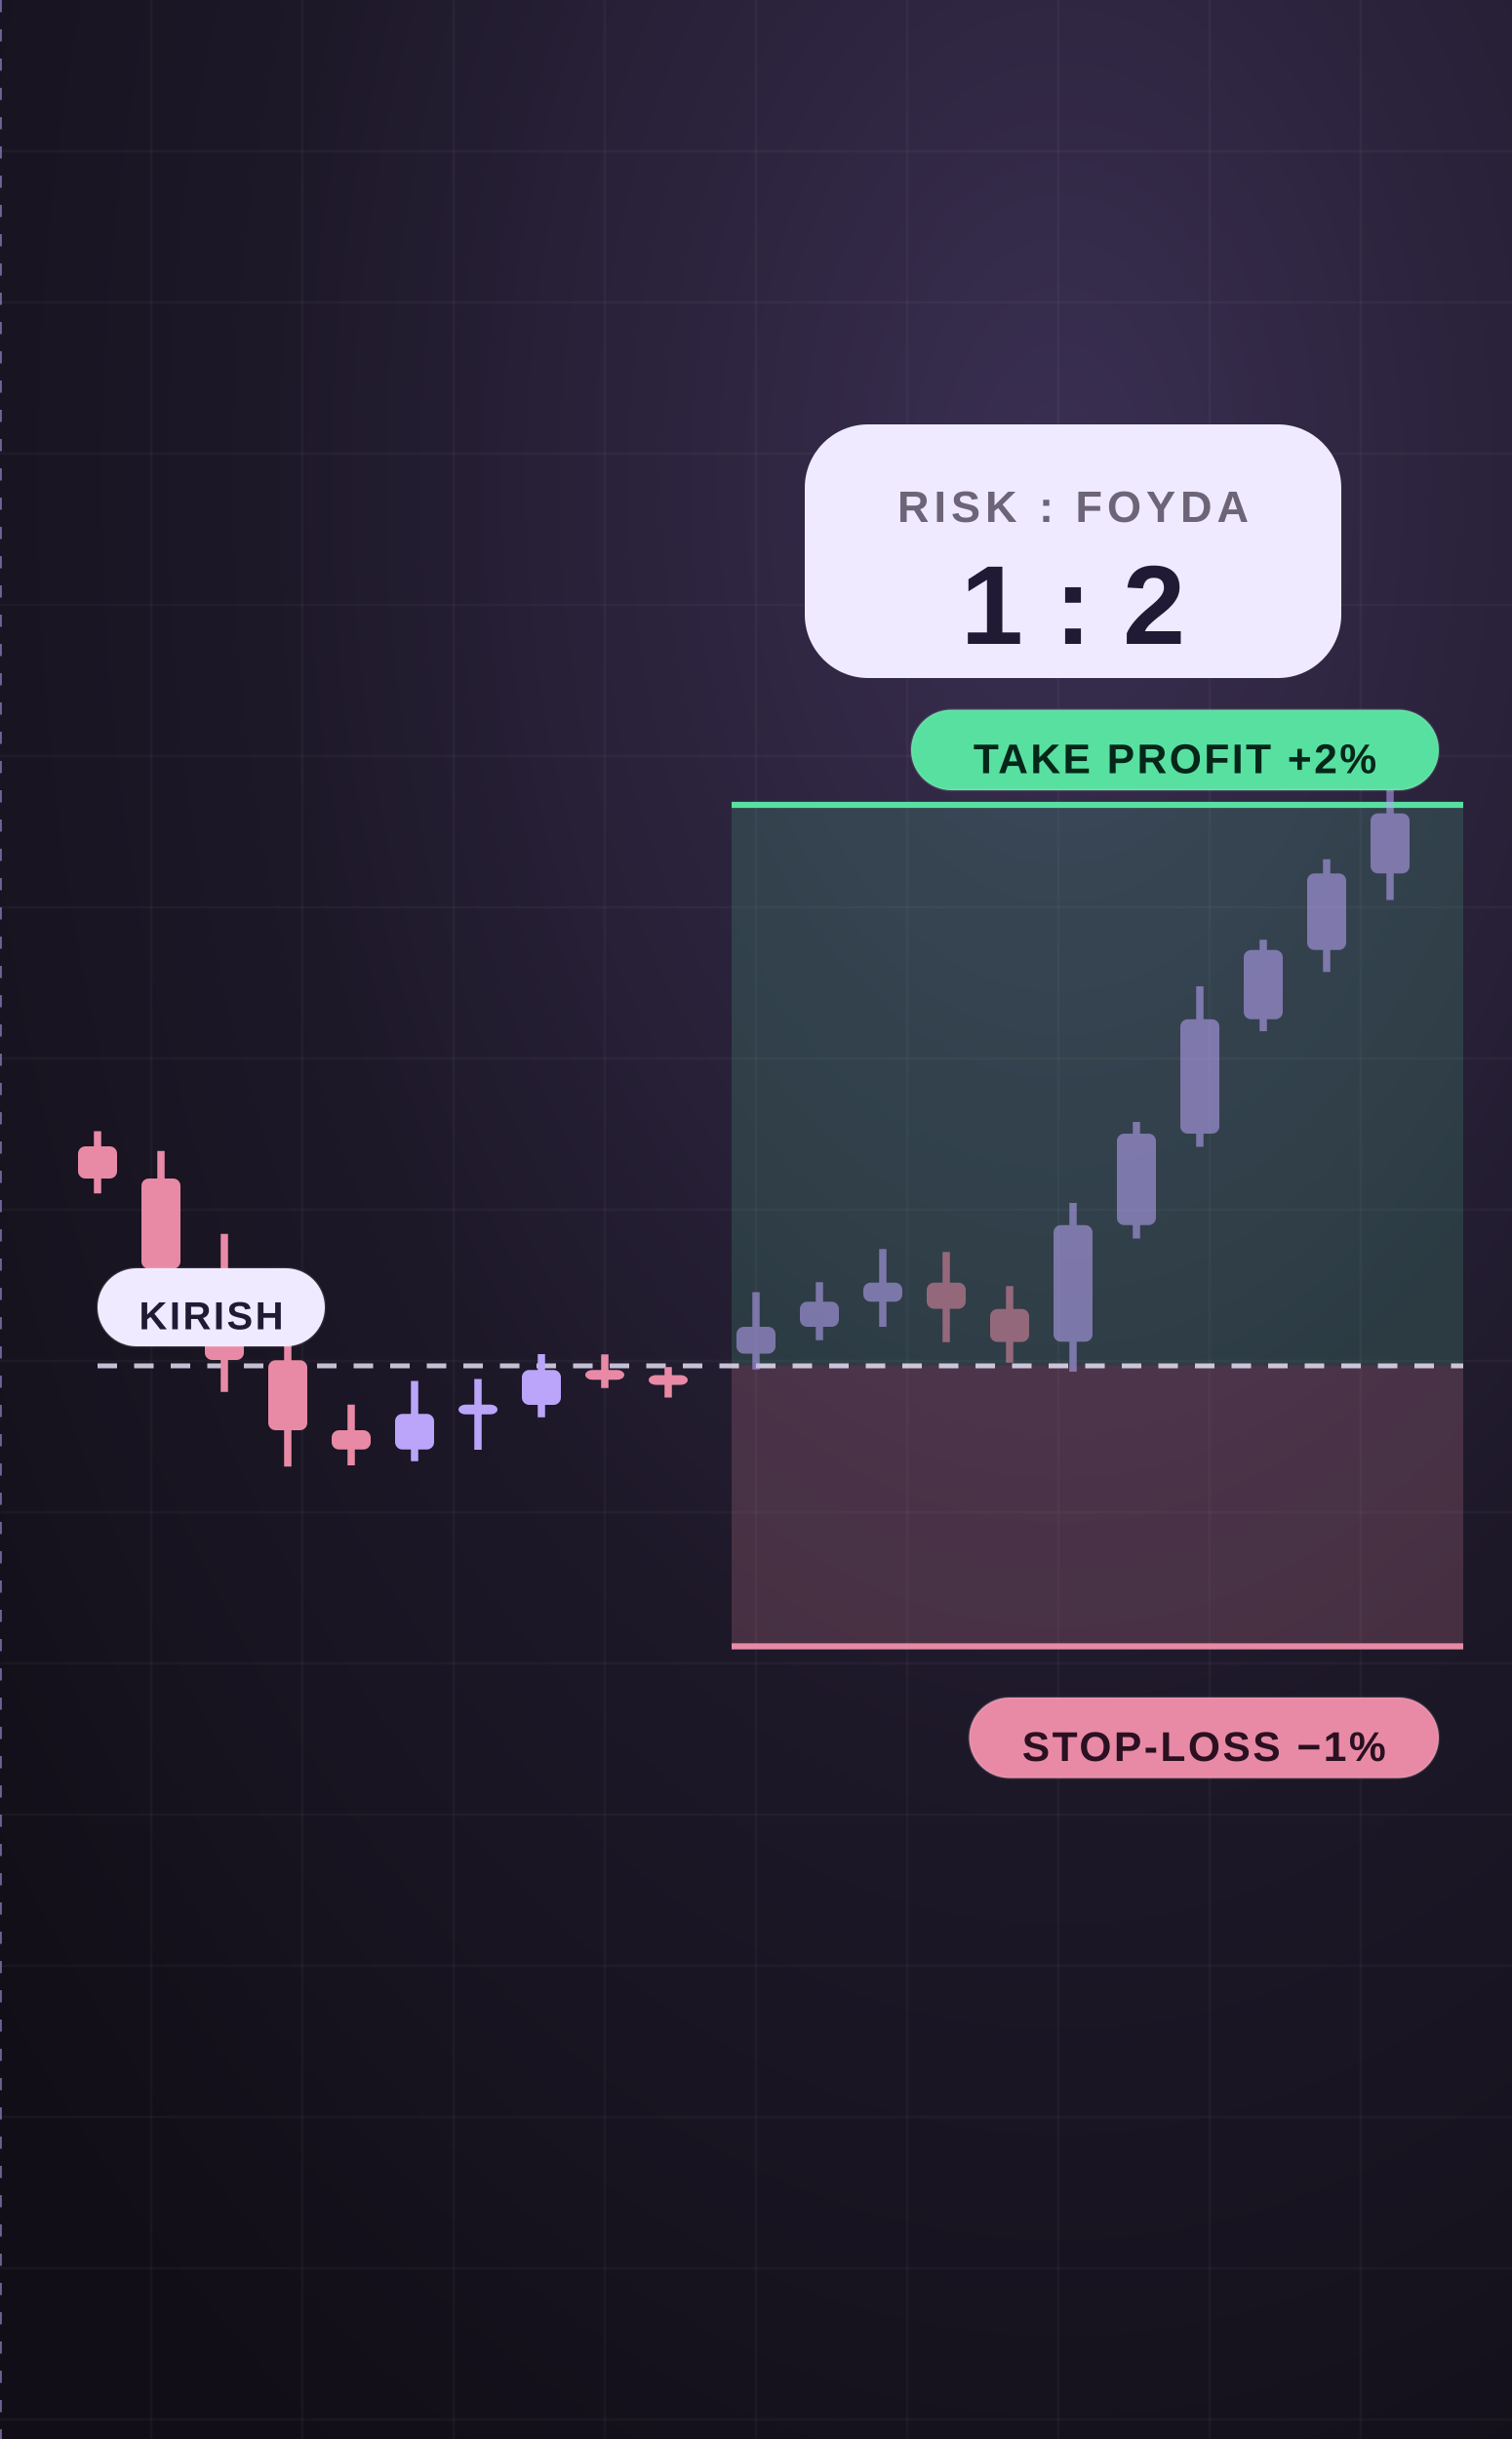
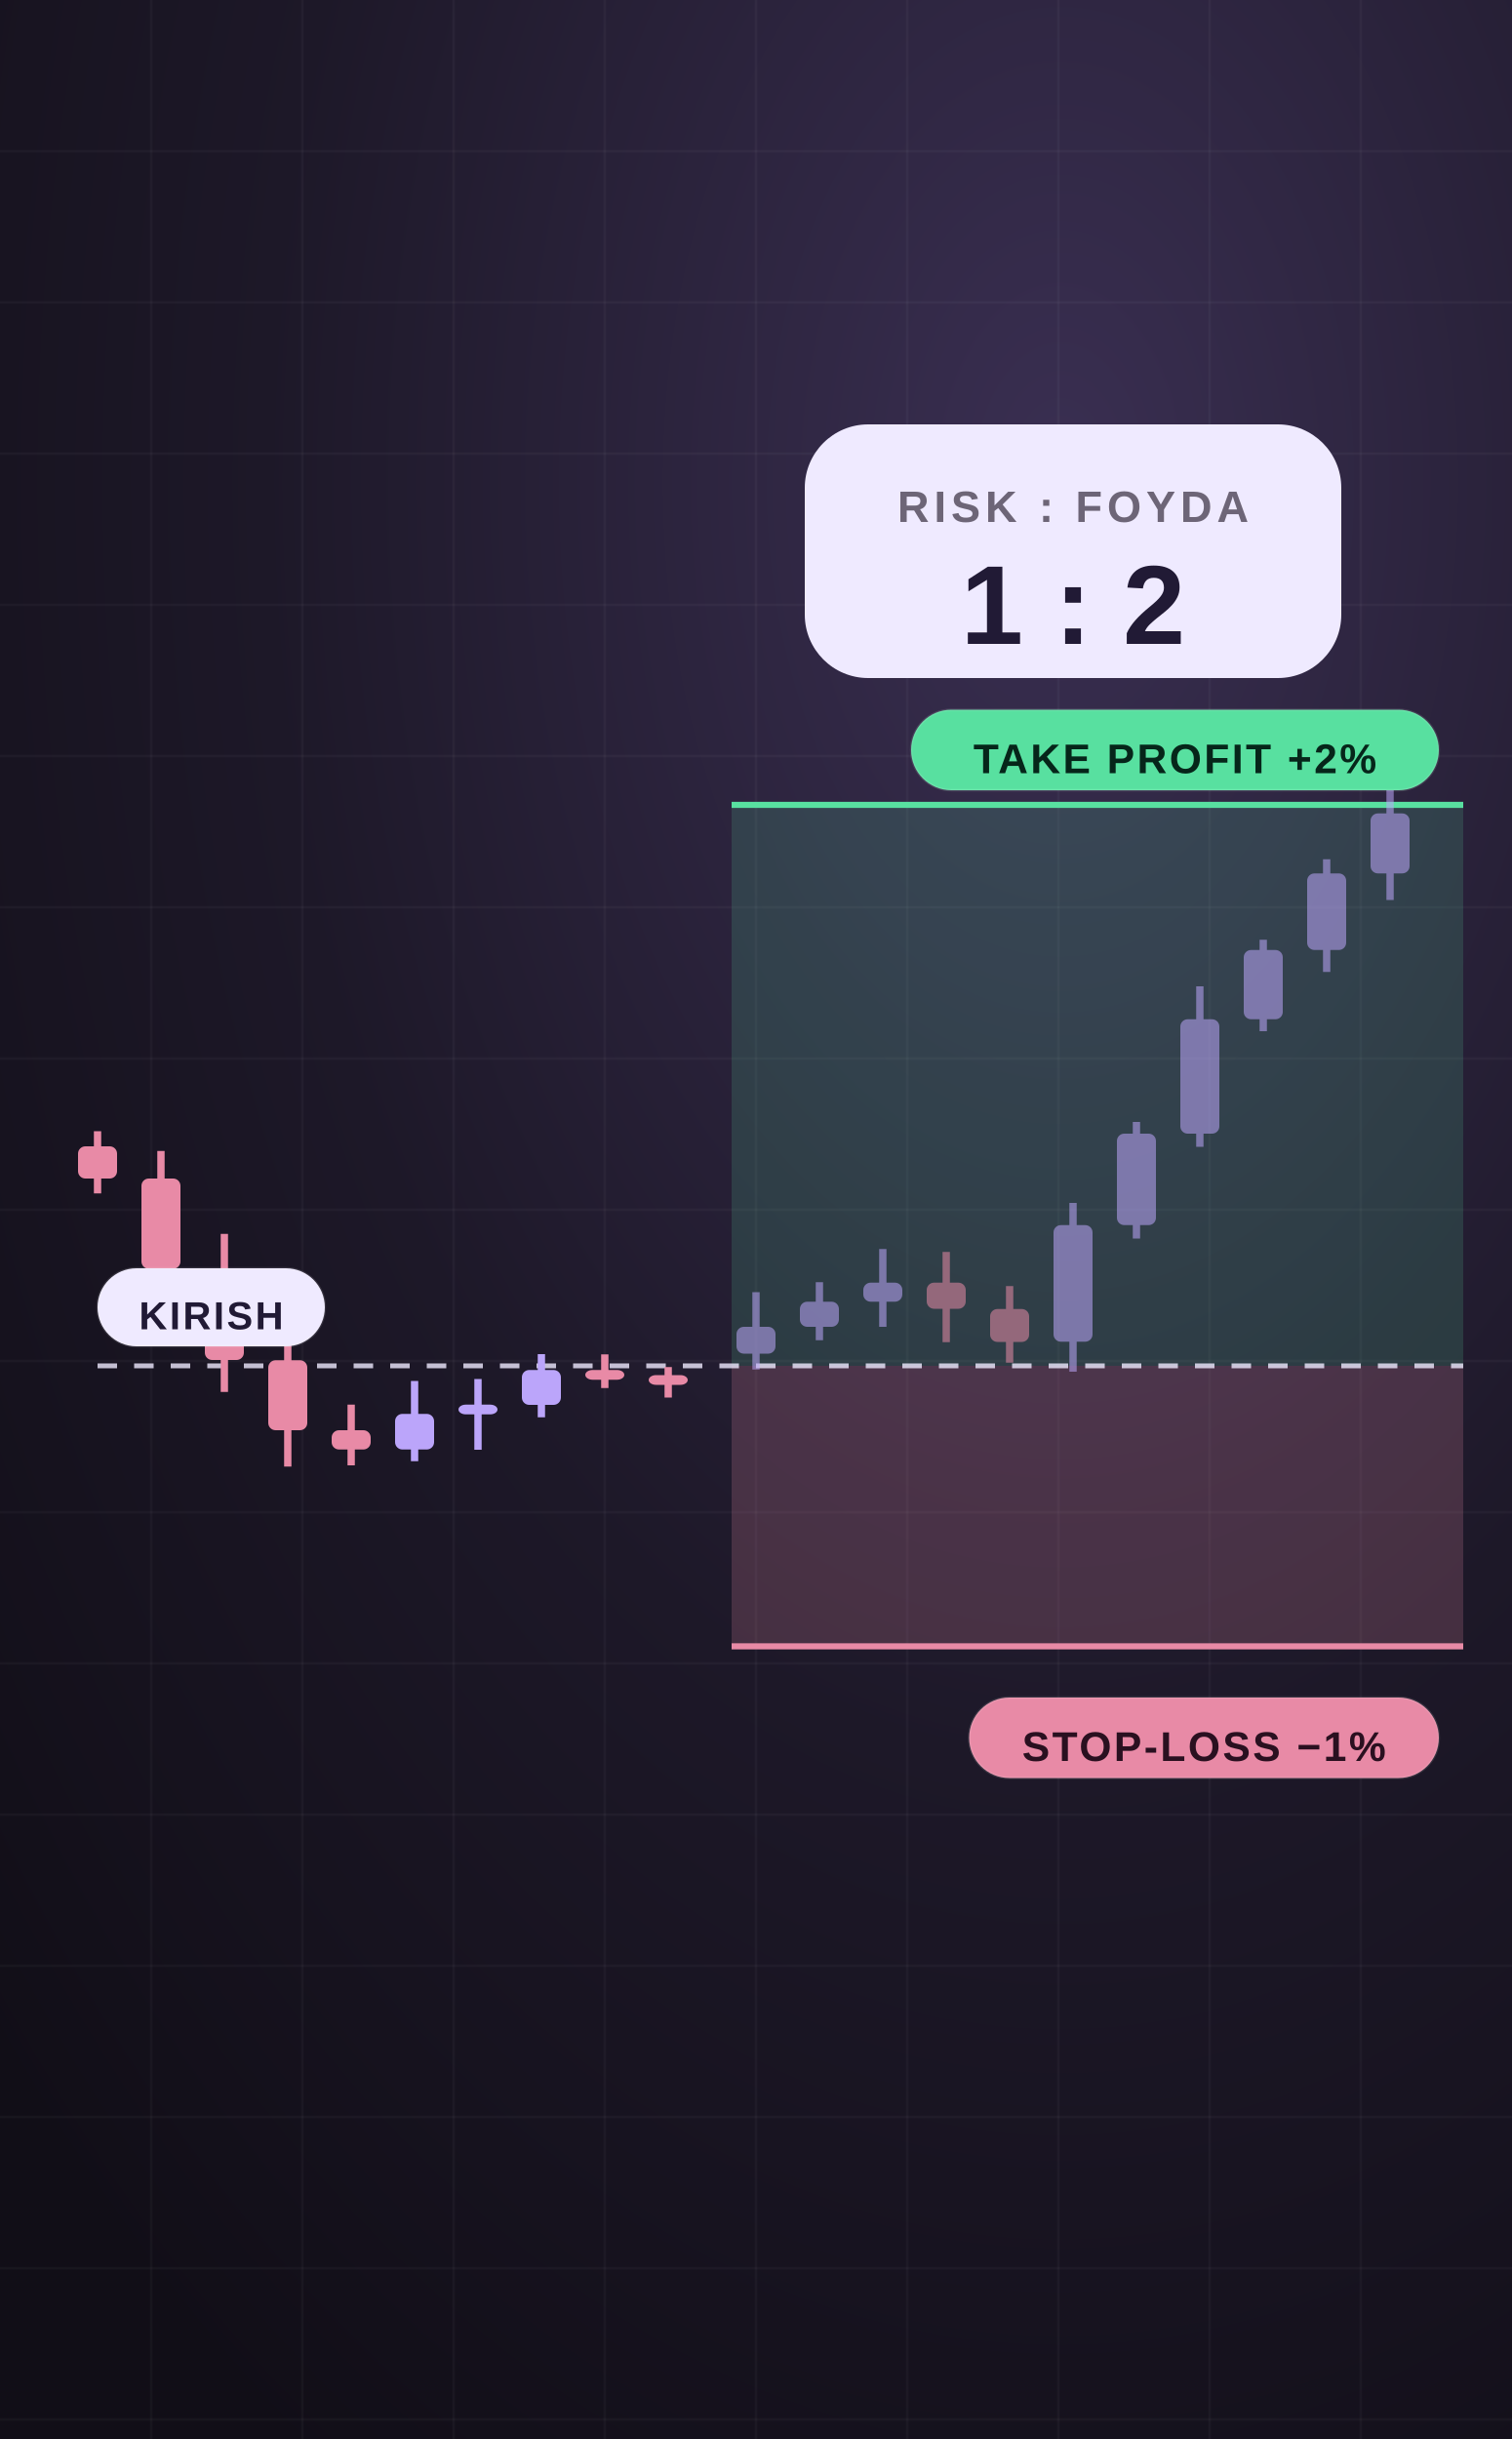
<svg xmlns="http://www.w3.org/2000/svg" width="620" height="1000" viewBox="0 0 620 1000">
  <style>
text{font-family:Arial,Helvetica,"Liberation Sans",sans-serif}
@keyframes grow{from{transform:scaleY(.05);opacity:0}to{transform:none;opacity:1}}
@keyframes live{0%,100%{transform:none}50%{transform:scaleY(1.4)}}
@keyframes flo{0%,100%{transform:translateY(0)}50%{transform:translateY(-6px)}}
@keyframes br{0%,100%{opacity:.7;transform:scale(1)}50%{opacity:1;transform:scale(1.1)}}
@keyframes march{to{stroke-dashoffset:-60}}
@keyframes draw{0%{stroke-dashoffset:1;opacity:1}38%{stroke-dashoffset:0}86%{stroke-dashoffset:0;opacity:1}96%{opacity:0}100%{stroke-dashoffset:1;opacity:0}}
@keyframes bob{0%,100%{transform:none}50%{transform:scaleY(.72)}}
@keyframes dp{0%,100%{transform:scale(1)}50%{transform:scale(1.18)}}
@keyframes hl{0%,100%{opacity:.35}50%{opacity:1}}
@keyframes rin{from{opacity:0;transform:translateX(-18px)}to{opacity:1;transform:none}}
@keyframes bobx{0%,100%{transform:none}50%{transform:scaleX(.78)}}
.row{animation:rin .8s cubic-bezier(.2,.8,.2,1) both}
.barx{transform-box:fill-box;animation:bobx 2.6s ease-in-out infinite}
.cd,.bar,.dot,.glow{transform-box:fill-box}
@keyframes form{0%{transform:scaleY(0);opacity:0}2%{opacity:1}9%{transform:scaleY(1);opacity:1}88%{transform:scaleY(1);opacity:1}96%,100%{transform:scaleY(1);opacity:0}}
.cd{animation:form 9s cubic-bezier(.25,.8,.25,1) infinite both}
@keyframes stream{to{transform:translateX(-640px)}}
.stream{animation:stream 8s linear infinite}
@keyframes scan{from{transform:translateX(-90px)}to{transform:translateX(710px)}}
.scan{animation:scan 6.5s cubic-bezier(.45,0,.55,1) infinite}
.chip{animation:flo 4.5s ease-in-out infinite}
.glow{transform-origin:50% 50%;animation:br 6s ease-in-out infinite}
.dash{animation:march 3.2s linear infinite}
.draw{stroke-dasharray:1;stroke-dashoffset:1;animation:draw 8s cubic-bezier(.4,0,.2,1) .3s infinite}
.bar{transform-origin:50% 100%;animation:bob 2.4s ease-in-out infinite}
.dot{transform-origin:50% 50%;animation:dp 2.2s ease-in-out infinite}
.hl{animation:hl 2.2s ease-in-out infinite}
@keyframes needle{0%,100%{transform:rotate(-62deg)}45%{transform:rotate(58deg)}70%{transform:rotate(20deg)}}
.needle{transform-origin:240px 280px;animation:needle 3.6s cubic-bezier(.5,0,.5,1) infinite}
@media (prefers-reduced-motion:reduce){*{animation:none!important}.draw{stroke-dasharray:none;stroke-dashoffset:0}.scan,.mdot{display:none}}
</style>
  <clipPath id="vb">
    <rect width="620" height="1000" />
  </clipPath>
  <g clip-path="url(#vb)">
    <defs>
      <radialGradient id="bg" cx="70%" cy="20%" r="95%">
        <stop offset="0" stop-color="#3a2f52" />
        <stop offset=".55" stop-color="#1d1828" />
        <stop offset="1" stop-color="#110e17" />
      </radialGradient>
      <radialGradient id="glow" cx="50%" cy="50%" r="50%">
        <stop offset="0" stop-color="#a697eb" stop-opacity=".35" />
        <stop offset="1" stop-color="#a697eb" stop-opacity="0" />
      </radialGradient>
      <linearGradient id="scanG" x1="0" y1="0" x2="1" y2="0">
        <stop offset="0" stop-color="#bba5fa" stop-opacity="0" />
        <stop offset="1" stop-color="#bba5fa" stop-opacity=".2" />
      </linearGradient>
      <linearGradient id="fadeUp" x1="0" y1="0" x2="0" y2="1">
        <stop offset="0" stop-color="#bba5fa" stop-opacity=".35" />
        <stop offset="1" stop-color="#bba5fa" stop-opacity="0" />
      </linearGradient>
    </defs>
    <rect width="620" height="1000" fill="url(#bg)" />
    <line x1="62" y1="0" x2="62" y2="1000" stroke="#fff" stroke-opacity=".035" />
    <line x1="124" y1="0" x2="124" y2="1000" stroke="#fff" stroke-opacity=".035" />
    <line x1="186" y1="0" x2="186" y2="1000" stroke="#fff" stroke-opacity=".035" />
    <line x1="248" y1="0" x2="248" y2="1000" stroke="#fff" stroke-opacity=".035" />
    <line x1="310" y1="0" x2="310" y2="1000" stroke="#fff" stroke-opacity=".035" />
    <line x1="372" y1="0" x2="372" y2="1000" stroke="#fff" stroke-opacity=".035" />
    <line x1="434" y1="0" x2="434" y2="1000" stroke="#fff" stroke-opacity=".035" />
    <line x1="496" y1="0" x2="496" y2="1000" stroke="#fff" stroke-opacity=".035" />
    <line x1="558" y1="0" x2="558" y2="1000" stroke="#fff" stroke-opacity=".035" />
    <line x1="0" y1="62" x2="620" y2="62" stroke="#fff" stroke-opacity=".035" />
    <line x1="0" y1="124" x2="620" y2="124" stroke="#fff" stroke-opacity=".035" />
    <line x1="0" y1="186" x2="620" y2="186" stroke="#fff" stroke-opacity=".035" />
    <line x1="0" y1="248" x2="620" y2="248" stroke="#fff" stroke-opacity=".035" />
    <line x1="0" y1="310" x2="620" y2="310" stroke="#fff" stroke-opacity=".035" />
    <line x1="0" y1="372" x2="620" y2="372" stroke="#fff" stroke-opacity=".035" />
    <line x1="0" y1="434" x2="620" y2="434" stroke="#fff" stroke-opacity=".035" />
    <line x1="0" y1="496" x2="620" y2="496" stroke="#fff" stroke-opacity=".035" />
    <line x1="0" y1="558" x2="620" y2="558" stroke="#fff" stroke-opacity=".035" />
    <line x1="0" y1="620" x2="620" y2="620" stroke="#fff" stroke-opacity=".035" />
    <line x1="0" y1="682" x2="620" y2="682" stroke="#fff" stroke-opacity=".035" />
    <line x1="0" y1="744" x2="620" y2="744" stroke="#fff" stroke-opacity=".035" />
    <line x1="0" y1="806" x2="620" y2="806" stroke="#fff" stroke-opacity=".035" />
    <line x1="0" y1="868" x2="620" y2="868" stroke="#fff" stroke-opacity=".035" />
    <line x1="0" y1="930" x2="620" y2="930" stroke="#fff" stroke-opacity=".035" />
    <line x1="0" y1="992" x2="620" y2="992" stroke="#fff" stroke-opacity=".035" />
    <rect x="300" y="330" width="300" height="230" fill="#58e0a0" opacity=".16" />
    <rect x="300" y="560" width="300" height="115" fill="#e88aa6" opacity=".2" />
    <line class="dash" x1="40" y1="560" x2="600" y2="560" stroke="#efeaff" stroke-width="2" stroke-dasharray="8 7" opacity=".8" />
    <line x1="300" y1="330" x2="600" y2="330" stroke="#58e0a0" stroke-width="2.5" />
    <line x1="300" y1="675" x2="600" y2="675" stroke="#e88aa6" stroke-width="2.5" />
    <g class="cd" style="transform-origin:50% 24.2%;animation-duration:6.50s;animation-delay:0ms">
      <line x1="40" x2="40" y1="463.8" y2="489.3" stroke="#e88aa6" stroke-width="3" />
      <rect x="32" y="470.0" width="16" height="13.2" rx="3" fill="#e88aa6" />
    </g>
    <g class="cd" style="transform-origin:50% 20.2%;animation-duration:6.50s;animation-delay:260ms">
      <line x1="66" x2="66" y1="471.9" y2="528.0" stroke="#e88aa6" stroke-width="3" />
      <rect x="58" y="483.2" width="16" height="37.0" rx="3" fill="#e88aa6" />
    </g>
    <g class="cd" style="transform-origin:50% 22.2%;animation-duration:6.50s;animation-delay:520ms">
      <line x1="92" x2="92" y1="505.9" y2="570.7" stroke="#e88aa6" stroke-width="3" />
      <rect x="84" y="520.2" width="16" height="37.4" rx="3" fill="#e88aa6" />
    </g>
    <g class="cd" style="transform-origin:50% 16.2%;animation-duration:6.50s;animation-delay:780ms">
      <line x1="118" x2="118" y1="549.2" y2="601.3" stroke="#e88aa6" stroke-width="3" />
      <rect x="110" y="557.7" width="16" height="28.7" rx="3" fill="#e88aa6" />
    </g>
    <g class="cd" style="transform-origin:50% 42.1%;animation-duration:6.50s;animation-delay:1040ms">
      <line x1="144" x2="144" y1="575.9" y2="600.8" stroke="#e88aa6" stroke-width="3" />
      <rect x="136" y="586.4" width="16" height="7.9" rx="3" fill="#e88aa6" />
    </g>
    <g class="cd" style="transform-origin:50% 85.4%;animation-duration:6.50s;animation-delay:1300ms">
      <line x1="170" x2="170" y1="566.2" y2="599.1" stroke="#bba5fa" stroke-width="3" />
      <rect x="162" y="579.7" width="16" height="14.6" rx="3" fill="#bba5fa" />
    </g>
    <g class="cd" style="transform-origin:50% 49.3%;animation-duration:6.50s;animation-delay:1560ms">
      <line x1="196" x2="196" y1="565.4" y2="594.4" stroke="#bba5fa" stroke-width="3" />
      <rect x="188" y="575.9" width="16" height="4.0" rx="3" fill="#bba5fa" />
    </g>
    <g class="cd" style="transform-origin:50% 80.1%;animation-duration:6.50s;animation-delay:1820ms">
      <line x1="222" x2="222" y1="555.2" y2="581.1" stroke="#bba5fa" stroke-width="3" />
      <rect x="214" y="561.7" width="16" height="14.3" rx="3" fill="#bba5fa" />
    </g>
    <g class="cd" style="transform-origin:50% 46.4%;animation-duration:6.50s;animation-delay:2080ms">
      <line x1="248" x2="248" y1="555.3" y2="569.1" stroke="#e88aa6" stroke-width="3" />
      <rect x="240" y="561.7" width="16" height="4.0" rx="3" fill="#e88aa6" />
    </g>
    <g class="cd" style="transform-origin:50% 26.2%;animation-duration:6.50s;animation-delay:2340ms">
      <line x1="274" x2="274" y1="560.5" y2="573.0" stroke="#e88aa6" stroke-width="3" />
      <rect x="266" y="563.8" width="16" height="4.0" rx="3" fill="#e88aa6" />
    </g>
    <g opacity=".55">
      <g class="cd" style="transform-origin:50% 79.5%;animation-duration:6.50s;animation-delay:0ms">
        <line x1="310" x2="310" y1="529.8" y2="561.5" stroke="#bba5fa" stroke-width="3" />
        <rect x="302" y="544.0" width="16" height="11.0" rx="3" fill="#bba5fa" />
      </g>
      <g class="cd" style="transform-origin:50% 76.7%;animation-duration:6.50s;animation-delay:260ms">
        <line x1="336" x2="336" y1="525.7" y2="549.5" stroke="#bba5fa" stroke-width="3" />
        <rect x="328" y="533.7" width="16" height="10.3" rx="3" fill="#bba5fa" />
      </g>
      <g class="cd" style="transform-origin:50% 67.8%;animation-duration:6.50s;animation-delay:520ms">
        <line x1="362" x2="362" y1="512.1" y2="544.0" stroke="#bba5fa" stroke-width="3" />
        <rect x="354" y="525.9" width="16" height="7.8" rx="3" fill="#bba5fa" />
      </g>
      <g class="cd" style="transform-origin:50% 34.2%;animation-duration:6.50s;animation-delay:780ms">
        <line x1="388" x2="388" y1="513.3" y2="550.3" stroke="#e88aa6" stroke-width="3" />
        <rect x="380" y="525.9" width="16" height="10.7" rx="3" fill="#e88aa6" />
      </g>
      <g class="cd" style="transform-origin:50% 29.9%;animation-duration:6.50s;animation-delay:1040ms">
        <line x1="414" x2="414" y1="527.3" y2="558.7" stroke="#e88aa6" stroke-width="3" />
        <rect x="406" y="536.7" width="16" height="13.5" rx="3" fill="#e88aa6" />
      </g>
      <g class="cd" style="transform-origin:50% 82.4%;animation-duration:6.50s;animation-delay:1300ms">
        <line x1="440" x2="440" y1="493.2" y2="562.4" stroke="#bba5fa" stroke-width="3" />
        <rect x="432" y="502.3" width="16" height="47.8" rx="3" fill="#bba5fa" />
      </g>
      <g class="cd" style="transform-origin:50% 88.6%;animation-duration:6.50s;animation-delay:1560ms">
        <line x1="466" x2="466" y1="460.0" y2="507.8" stroke="#bba5fa" stroke-width="3" />
        <rect x="458" y="464.8" width="16" height="37.5" rx="3" fill="#bba5fa" />
      </g>
      <g class="cd" style="transform-origin:50% 91.9%;animation-duration:6.50s;animation-delay:1820ms">
        <line x1="492" x2="492" y1="404.4" y2="470.2" stroke="#bba5fa" stroke-width="3" />
        <rect x="484" y="417.9" width="16" height="46.9" rx="3" fill="#bba5fa" />
      </g>
      <g class="cd" style="transform-origin:50% 87.0%;animation-duration:6.50s;animation-delay:2080ms">
        <line x1="518" x2="518" y1="385.3" y2="422.8" stroke="#bba5fa" stroke-width="3" />
        <rect x="510" y="389.5" width="16" height="28.4" rx="3" fill="#bba5fa" />
      </g>
      <g class="cd" style="transform-origin:50% 80.4%;animation-duration:6.50s;animation-delay:2340ms">
        <line x1="544" x2="544" y1="352.3" y2="398.5" stroke="#bba5fa" stroke-width="3" />
        <rect x="536" y="358.1" width="16" height="31.4" rx="3" fill="#bba5fa" />
      </g>
      <g class="cd" style="transform-origin:50% 76.8%;animation-duration:6.50s;animation-delay:2600ms">
        <line x1="570" x2="570" y1="322.1" y2="369.0" stroke="#bba5fa" stroke-width="3" />
        <rect x="562" y="333.5" width="16" height="24.6" rx="3" fill="#bba5fa" />
      </g>
    </g>
    <g class="chip" style="animation-delay:-3.2s">
      <rect x="373.6" y="291" width="216.4" height="33" rx="16.5" fill="#58e0a0" stroke="#fff" stroke-opacity=".12" />
      <text x="481.8" y="317" text-anchor="middle" font-size="17" font-weight="700" fill="#06261a" letter-spacing="1">TAKE PROFIT  +2%</text>
    </g>
    <g class="chip" style="animation-delay:-0.7s">
      <rect x="397.4" y="696" width="192.6" height="33" rx="16.5" fill="#e88aa6" stroke="#fff" stroke-opacity=".12" />
      <text x="493.7" y="722" text-anchor="middle" font-size="17" font-weight="700" fill="#2a1020" letter-spacing="1">STOP-LOSS  −1%</text>
    </g>
    <g class="chip" style="animation-delay:-2.6s">
      <rect x="40" y="520" width="93.2" height="32" rx="16" fill="#efeaff" stroke="#fff" stroke-opacity=".12" />
      <text x="86.6" y="545" text-anchor="middle" font-size="16" font-weight="700" fill="#211a35" letter-spacing="1">KIRISH</text>
    </g>
    <g transform="translate(440 230)">
      <rect x="-110" y="-56" width="220" height="104" rx="26" fill="#efeaff" />
      <text x="0" y="-16" text-anchor="middle" font-size="18" font-weight="700" fill="#6d6577" letter-spacing="2">RISK : FOYDA</text>
      <text x="0" y="34" text-anchor="middle" font-size="46" font-weight="800" fill="#211a35">1 : 2</text>
    </g>
-     <g class="scan">
-       <rect x="-70" y="0" width="70" height="1000" fill="url(#scanG)" />
-       <line x1="0" y1="0" x2="0" y2="1000" stroke="#bba5fa" stroke-opacity=".55" stroke-width="1.5" stroke-dasharray="5 7" />
-     </g>
  </g>
</svg>
